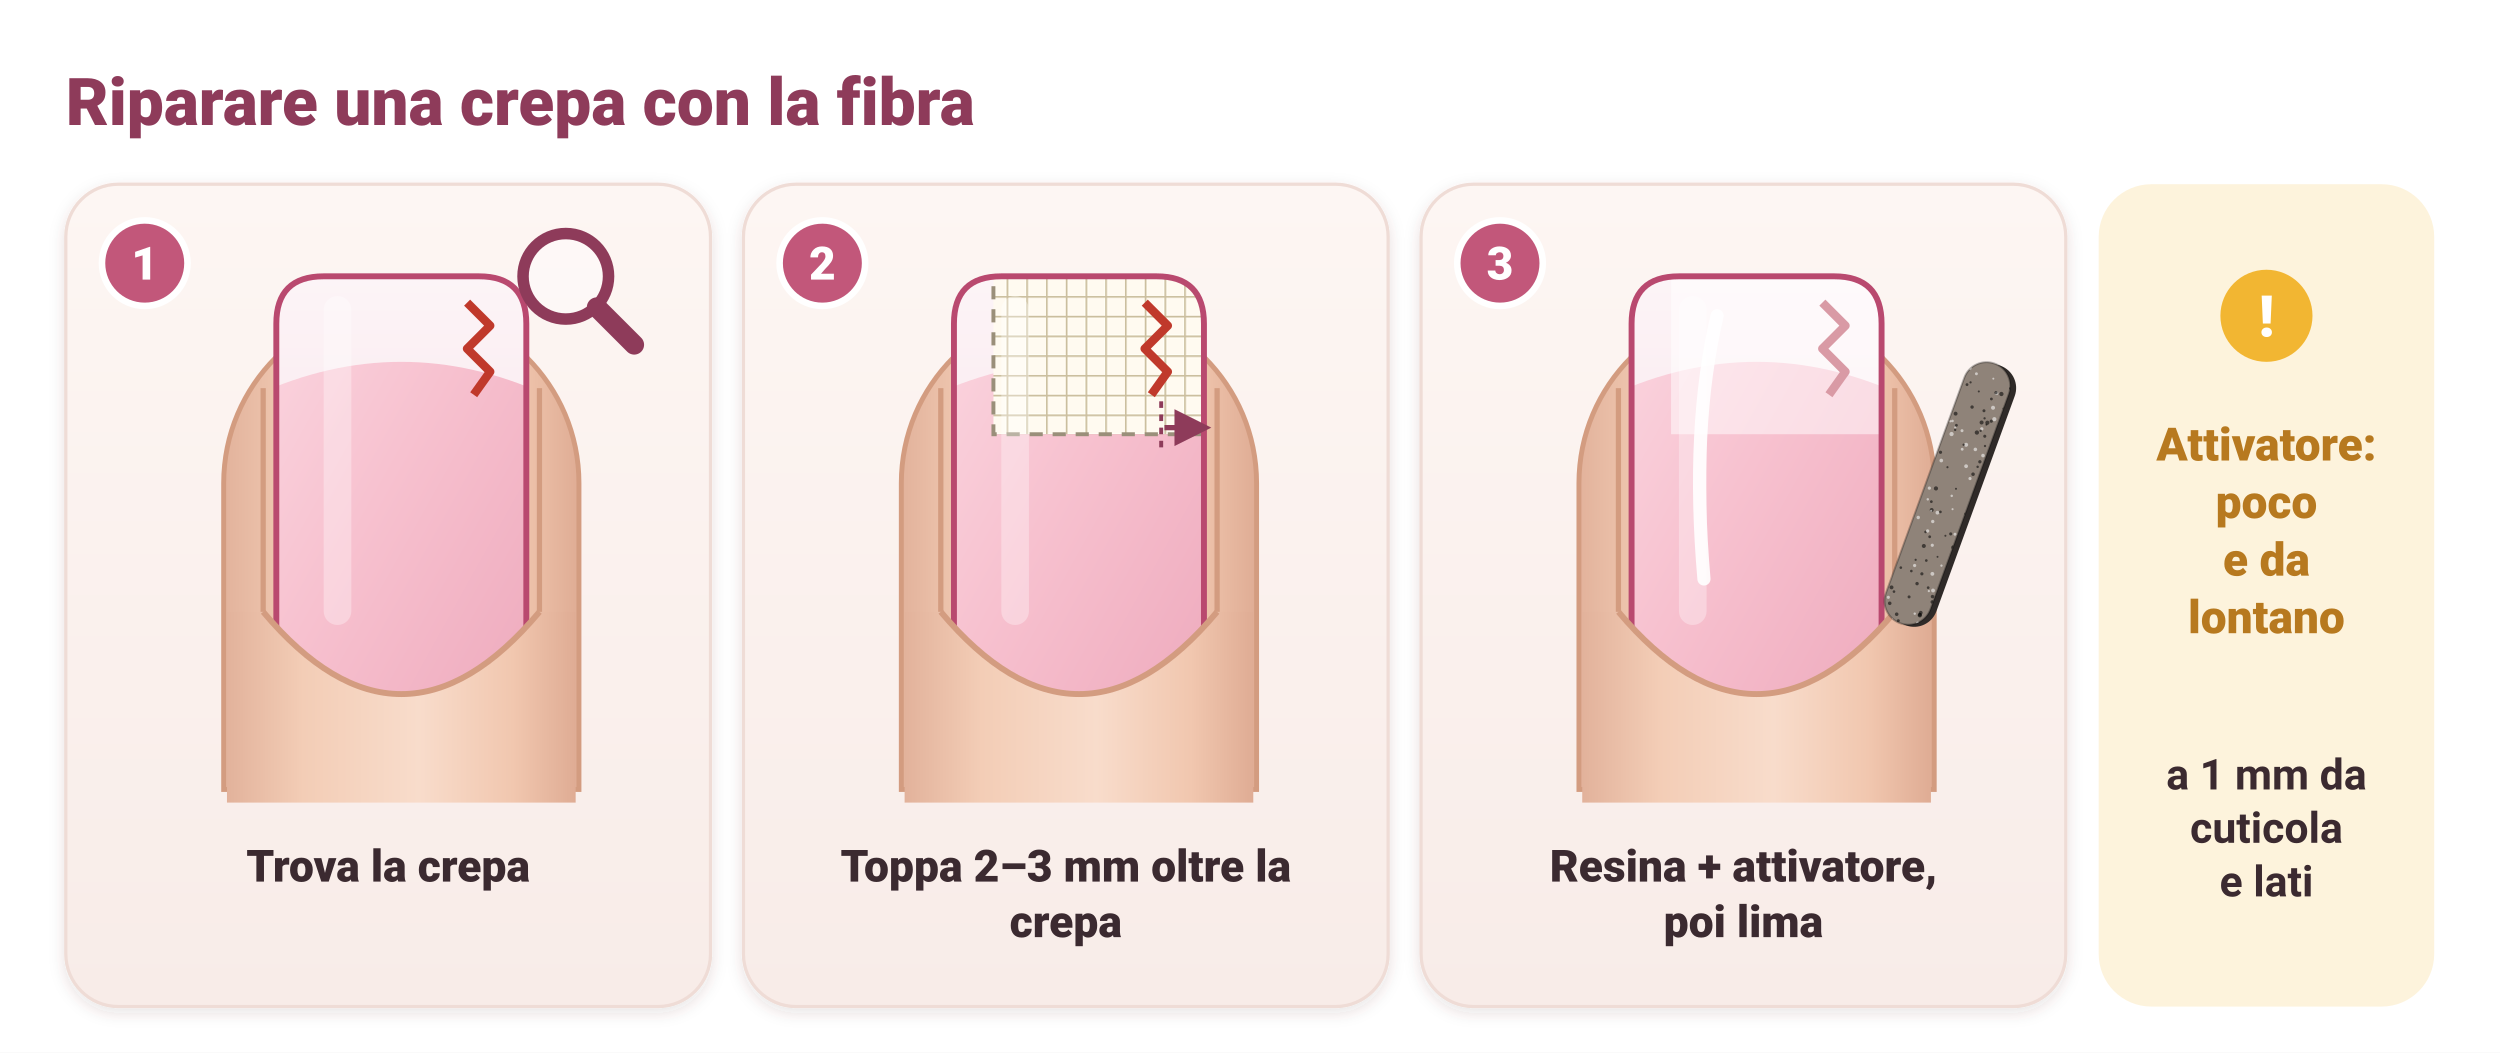
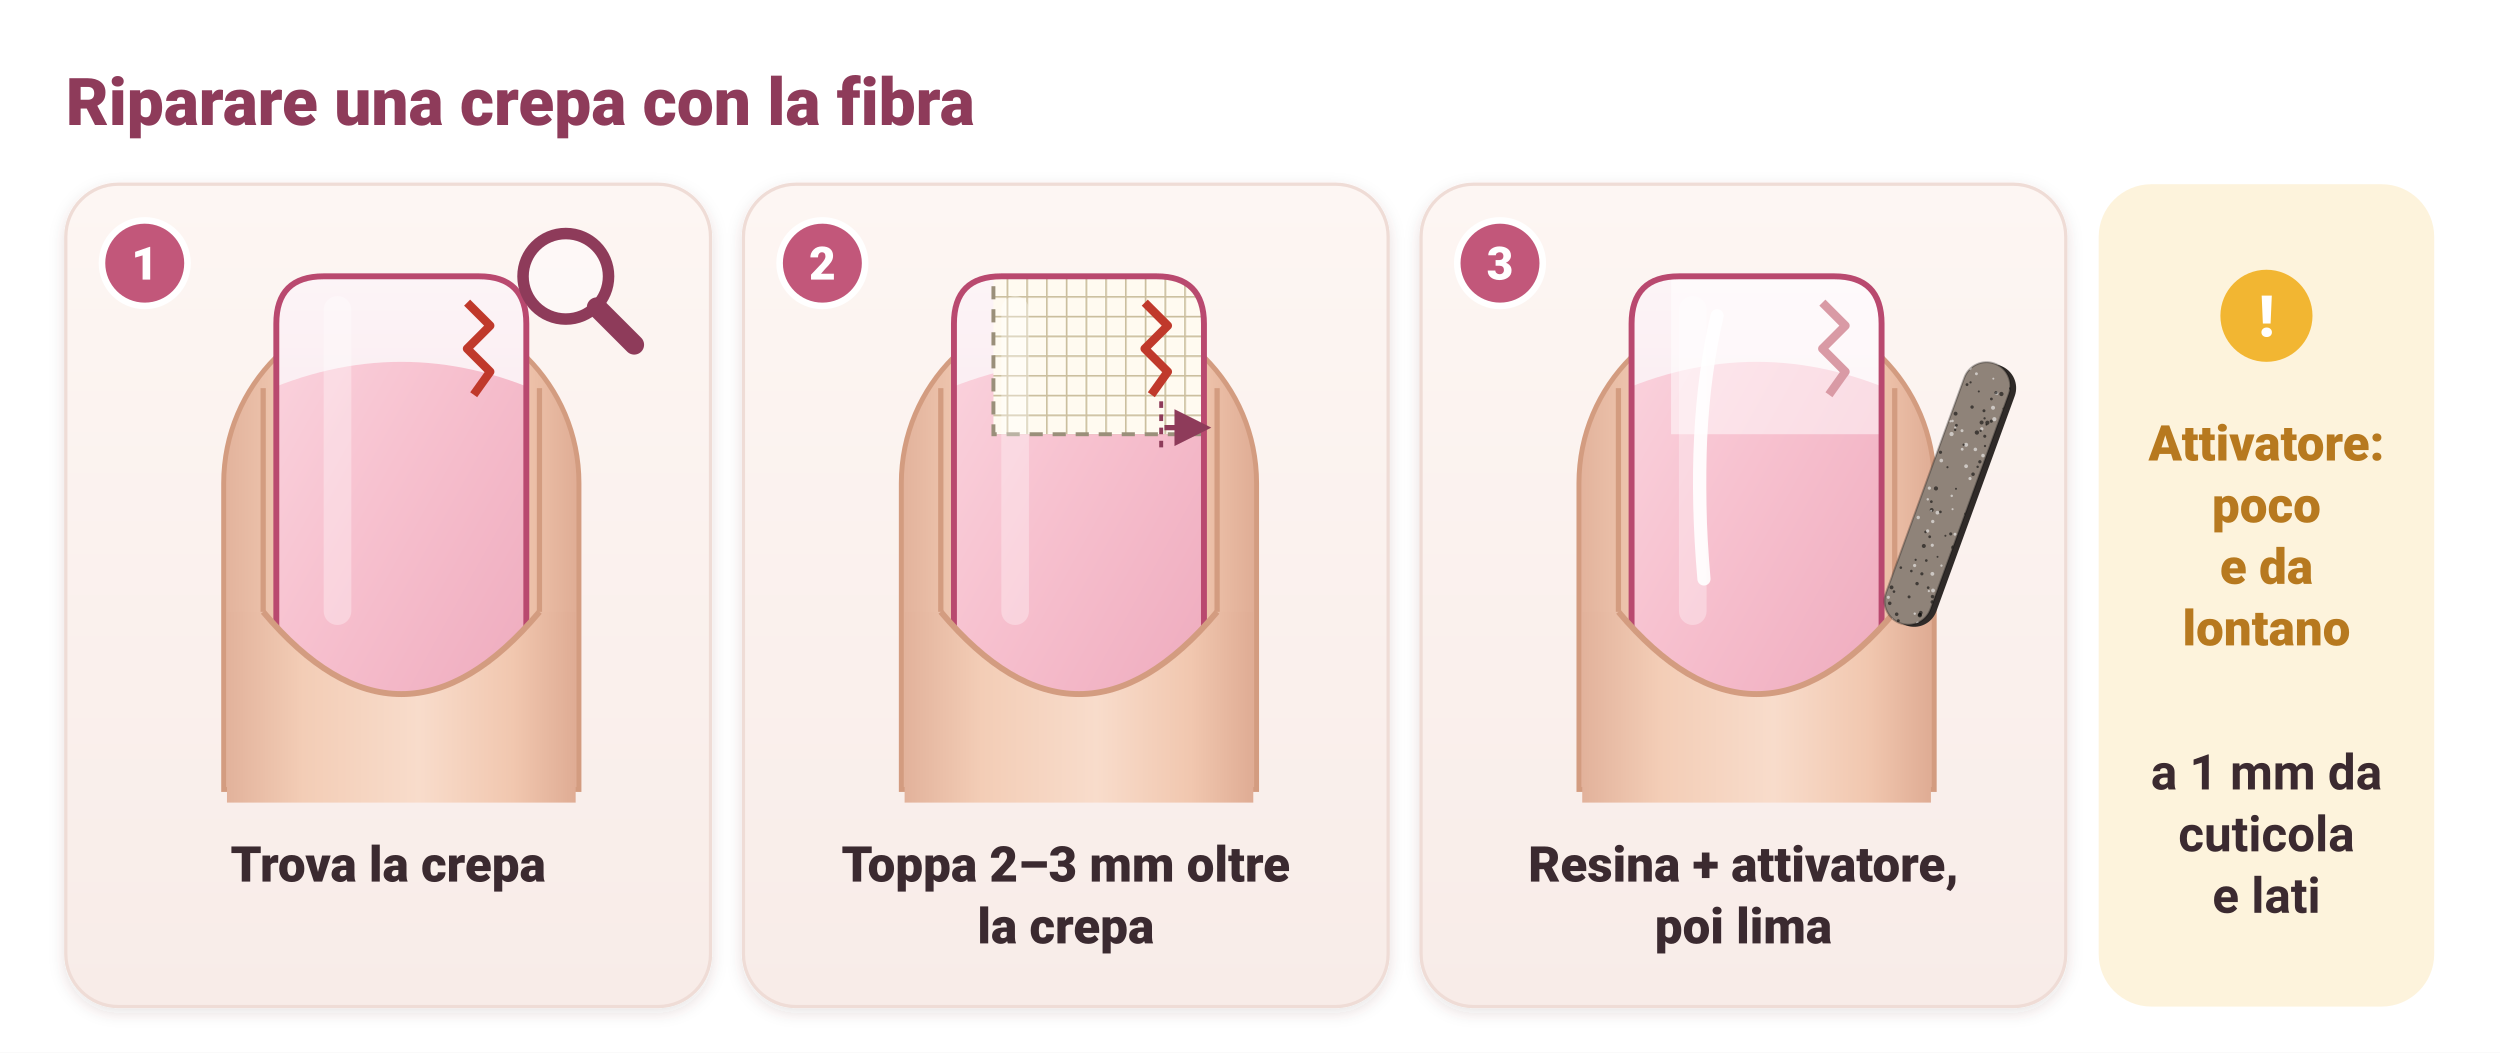
<svg xmlns="http://www.w3.org/2000/svg" viewBox="0 0 760 320" width="760" height="320" font-family="system-ui, -apple-system, 'Segoe UI', Roboto, Arial, sans-serif" role="img">
  <rect width="100%" height="100%" fill="#ffffff" />
  <defs>
    <linearGradient id="nxSkin" x1="0" y1="0" x2="1" y2="0">
      <stop offset="0" stop-color="#e2b29b" />
      <stop offset=".22" stop-color="#f3cdb6" />
      <stop offset=".55" stop-color="#f8dccb" />
      <stop offset=".82" stop-color="#f1c7af" />
      <stop offset="1" stop-color="#dfac94" />
    </linearGradient>
    <linearGradient id="nxNail" x1="0" y1="0" x2="1" y2="1">
      <stop offset="0" stop-color="#fbd6e0" />
      <stop offset=".45" stop-color="#f7c1cf" />
      <stop offset="1" stop-color="#eeaabd" />
    </linearGradient>
    <linearGradient id="nxFree" x1="0" y1="0" x2="0" y2="1">
      <stop offset="0" stop-color="#ffffff" />
      <stop offset="1" stop-color="#fbeef2" />
    </linearGradient>
    <linearGradient id="nxPanel" x1="0" y1="0" x2="0" y2="1">
      <stop offset="0" stop-color="#fdf6f3" />
      <stop offset="1" stop-color="#f8ece8" />
    </linearGradient>
    <filter id="nxSh" x="-5%" y="-5%" width="110%" height="115%">
      <feDropShadow dx="0" dy="1.5" stdDeviation="2.2" flood-color="#5a2a3a" flood-opacity=".13" />
    </filter>
  </defs>
  <defs>
    <marker id="ar" viewBox="0 0 10 10" refX="8" refY="5" markerWidth="7" markerHeight="7" orient="auto-start-reverse">
      <path d="M0,0 L10,5 L0,10 z" fill="#8e3b5a" />
    </marker>
    <marker id="arw" viewBox="0 0 10 10" refX="8" refY="5" markerWidth="7" markerHeight="7" orient="auto-start-reverse">
      <path d="M0,0 L10,5 L0,10 z" fill="#7a6369" />
    </marker>
  </defs>
  <text x="20.0" y="38.0" font-size="20" text-anchor="start" font-weight="800" fill="#8e3b5a">Riparare una crepa con la fibra</text>
  <rect x="20.0" y="56.0" width="196.0" height="250.0" rx="16" fill="url(#nxPanel)" stroke="#efdcd6" stroke-width="1" filter="url(#nxSh)" />
  <circle cx="44.0" cy="80.0" r="13" fill="#c2577a" stroke="#fff" stroke-width="2" />
  <text x="44.0" y="85.0" font-size="14" text-anchor="middle" font-weight="800" fill="#fff">1</text>
  <path d="M68.0,240.0 L68.0,146.9 A54.0,54.0 0 0 1 176.0,146.9 L176.0,240.0 Z" fill="url(#nxSkin)" stroke="#d39c80" stroke-width="1.5" />
  <defs>
-     <clipPath id="c118">
+     <clipPath id="c119">
      <path d="M84.0,220.0 L160.0,220.0 L160.0,110.0 L160.0,98.4 Q160.0,84.0 145.6,84.0 L98.4,84.0 Q84.0,84.0 84.0,98.4 L84.0,110.0 Z" />
    </clipPath>
  </defs>
  <path d="M84.0,220.0 L160.0,220.0 L160.0,110.0 L160.0,98.4 Q160.0,84.0 145.6,84.0 L98.4,84.0 Q84.0,84.0 84.0,98.4 L84.0,110.0 Z" fill="url(#nxNail)" />
-   <path d="M78.0,120.0 Q122.0,100.0 166.0,120.0 L166.0,24.0 L78.0,24.0 Z" fill="url(#nxFree)" clip-path="url(#c118)" />
-   <rect x="98.4" y="90.0" width="8.4" height="100.0" rx="4.2" fill="#fff" opacity=".32" clip-path="url(#c118)" />
+   <path d="M78.0,120.0 Q122.0,100.0 166.0,120.0 L166.0,24.0 L78.0,24.0 Z" fill="url(#nxFree)" clip-path="url(#c119)" />
+   <rect x="98.4" y="90.0" width="8.4" height="100.0" rx="4.2" fill="#fff" opacity=".32" clip-path="url(#c119)" />
  <path d="M84.0,220.0 L160.0,220.0 L160.0,110.0 L160.0,98.4 Q160.0,84.0 145.6,84.0 L98.4,84.0 Q84.0,84.0 84.0,98.4 L84.0,110.0 Z" fill="none" stroke="#b9496f" stroke-width="1.8" />
  <path d="M69.0,186.0 L80.0,186.0 Q122.0,236.0 164.0,186.0 L175.0,186.0 L175.0,244.0 L69.0,244.0 Z" fill="url(#nxSkin)" />
  <path d="M80.0,186.0 Q122.0,236.0 164.0,186.0" fill="none" stroke="#d39c80" stroke-width="1.8" />
  <path d="M80.0,186.0 L80.0,118.0" stroke="#d39c80" stroke-width="1.6" />
  <path d="M164.0,186.0 L164.0,118.0" stroke="#d39c80" stroke-width="1.6" />
  <path d="M142.0,92.0 l7,7 l-7,7 l7,7 l-5,7" fill="none" stroke="#c0392b" stroke-width="2.6" stroke-linejoin="round" />
  <circle cx="172.0" cy="84.0" r="13.0" fill="#ffffff" fill-opacity=".35" stroke="#8e3b5a" stroke-width="3.5" />
  <line x1="181.4" y1="93.4" x2="192.8" y2="104.8" stroke="#8e3b5a" stroke-width="6" stroke-linecap="round" />
-   <text x="118.0" y="268.0" font-size="13.5" text-anchor="middle" font-weight="800" fill="#3b2a30">Trova la crepa</text>
+   <text x="118.0" y="268.0" font-size="15" text-anchor="middle" font-weight="800" fill="#3b2a30">Trova la crepa</text>
  <rect x="226.0" y="56.0" width="196.0" height="250.0" rx="16" fill="url(#nxPanel)" stroke="#efdcd6" stroke-width="1" filter="url(#nxSh)" />
  <circle cx="250.0" cy="80.0" r="13" fill="#c2577a" stroke="#fff" stroke-width="2" />
  <text x="250.0" y="85.0" font-size="14" text-anchor="middle" font-weight="800" fill="#fff">2</text>
  <path d="M274.0,240.0 L274.0,146.9 A54.0,54.0 0 0 1 382.0,146.9 L382.0,240.0 Z" fill="url(#nxSkin)" stroke="#d39c80" stroke-width="1.5" />
  <defs>
-     <clipPath id="c119">
+     <clipPath id="c120">
      <path d="M290.0,220.0 L366.0,220.0 L366.0,110.0 L366.0,98.4 Q366.0,84.0 351.6,84.0 L304.4,84.0 Q290.0,84.0 290.0,98.4 L290.0,110.0 Z" />
    </clipPath>
  </defs>
  <path d="M290.0,220.0 L366.0,220.0 L366.0,110.0 L366.0,98.4 Q366.0,84.0 351.6,84.0 L304.4,84.0 Q290.0,84.0 290.0,98.4 L290.0,110.0 Z" fill="url(#nxNail)" />
-   <path d="M284.0,120.0 Q328.0,100.0 372.0,120.0 L372.0,24.0 L284.0,24.0 Z" fill="url(#nxFree)" clip-path="url(#c119)" />
-   <g clip-path="url(#c119)">
+   <path d="M284.0,120.0 Q328.0,100.0 372.0,120.0 L372.0,24.0 L284.0,24.0 Z" fill="url(#nxFree)" clip-path="url(#c120)" />
+   <g clip-path="url(#c120)">
    <rect x="302.0" y="70" width="64" height="62" fill="url(#mesh)" stroke="#9a8f7a" stroke-width="1.2" stroke-dasharray="4 3" />
  </g>
-   <rect x="304.4" y="90.0" width="8.4" height="100.0" rx="4.2" fill="#fff" opacity=".32" clip-path="url(#c119)" />
+   <rect x="304.4" y="90.0" width="8.4" height="100.0" rx="4.2" fill="#fff" opacity=".32" clip-path="url(#c120)" />
  <path d="M290.0,220.0 L366.0,220.0 L366.0,110.0 L366.0,98.4 Q366.0,84.0 351.6,84.0 L304.4,84.0 Q290.0,84.0 290.0,98.4 L290.0,110.0 Z" fill="none" stroke="#b9496f" stroke-width="1.8" />
  <path d="M275.0,186.0 L286.0,186.0 Q328.0,236.0 370.0,186.0 L381.0,186.0 L381.0,244.0 L275.0,244.0 Z" fill="url(#nxSkin)" />
  <path d="M286.0,186.0 Q328.0,236.0 370.0,186.0" fill="none" stroke="#d39c80" stroke-width="1.8" />
  <path d="M286.0,186.0 L286.0,118.0" stroke="#d39c80" stroke-width="1.6" />
  <path d="M370.0,186.0 L370.0,118.0" stroke="#d39c80" stroke-width="1.6" />
  <path d="M348.0,92.0 l7,7 l-7,7 l7,7 l-5,7" fill="none" stroke="#c0392b" stroke-width="2.6" stroke-linejoin="round" />
  <defs>
-     <marker id="mk120" viewBox="0 0 10 10" refX="8" refY="5" markerWidth="7" markerHeight="7" orient="auto-start-reverse">
+     <marker id="mk121" viewBox="0 0 10 10" refX="8" refY="5" markerWidth="7" markerHeight="7" orient="auto-start-reverse">
      <path d="M0,0 L10,5 L0,10 z" fill="#8e3b5a" />
    </marker>
  </defs>
-   <line x1="354.0" y1="130.0" x2="366.0" y2="130.0" stroke="#8e3b5a" stroke-width="1.6" marker-end="url(#mk120)" />
+   <line x1="354.0" y1="130.0" x2="366.0" y2="130.0" stroke="#8e3b5a" stroke-width="1.6" marker-end="url(#mk121)" />
  <line x1="353.0" y1="122.0" x2="353.0" y2="136.0" stroke="#8e3b5a" stroke-width="1.2" stroke-dasharray="2 2" />
-   <text x="324.0" y="268.0" font-size="13.5" text-anchor="middle" font-weight="800" fill="#3b2a30">Toppa 2–3 mm oltre la</text>
-   <text x="324.0" y="284.9" font-size="13.5" text-anchor="middle" font-weight="800" fill="#3b2a30">crepa</text>
+   <text x="324.0" y="268.0" font-size="15" text-anchor="middle" font-weight="800" fill="#3b2a30">Toppa 2–3 mm oltre</text>
+   <text x="324.0" y="286.8" font-size="15" text-anchor="middle" font-weight="800" fill="#3b2a30">la crepa</text>
  <rect x="432.0" y="56.0" width="196.0" height="250.0" rx="16" fill="url(#nxPanel)" stroke="#efdcd6" stroke-width="1" filter="url(#nxSh)" />
  <circle cx="456.0" cy="80.0" r="13" fill="#c2577a" stroke="#fff" stroke-width="2" />
  <text x="456.0" y="85.0" font-size="14" text-anchor="middle" font-weight="800" fill="#fff">3</text>
  <path d="M480.0,240.0 L480.0,146.9 A54.0,54.0 0 0 1 588.0,146.9 L588.0,240.0 Z" fill="url(#nxSkin)" stroke="#d39c80" stroke-width="1.5" />
  <defs>
-     <clipPath id="c121">
+     <clipPath id="c122">
      <path d="M496.0,220.0 L572.0,220.0 L572.0,110.0 L572.0,98.4 Q572.0,84.0 557.6,84.0 L510.4,84.0 Q496.0,84.0 496.0,98.4 L496.0,110.0 Z" />
    </clipPath>
  </defs>
  <path d="M496.0,220.0 L572.0,220.0 L572.0,110.0 L572.0,98.4 Q572.0,84.0 557.6,84.0 L510.4,84.0 Q496.0,84.0 496.0,98.4 L496.0,110.0 Z" fill="url(#nxNail)" />
-   <path d="M490.0,120.0 Q534.0,100.0 578.0,120.0 L578.0,24.0 L490.0,24.0 Z" fill="url(#nxFree)" clip-path="url(#c121)" />
-   <g clip-path="url(#c121)">
+   <path d="M490.0,120.0 Q534.0,100.0 578.0,120.0 L578.0,24.0 L490.0,24.0 Z" fill="url(#nxFree)" clip-path="url(#c122)" />
+   <g clip-path="url(#c122)">
    <rect x="508.0" y="70" width="64" height="62" fill="#ffffff" opacity=".5" />
  </g>
-   <rect x="510.4" y="90.0" width="8.4" height="100.0" rx="4.2" fill="#fff" opacity=".32" clip-path="url(#c121)" />
+   <rect x="510.4" y="90.0" width="8.4" height="100.0" rx="4.2" fill="#fff" opacity=".32" clip-path="url(#c122)" />
  <path d="M496.0,220.0 L572.0,220.0 L572.0,110.0 L572.0,98.4 Q572.0,84.0 557.6,84.0 L510.4,84.0 Q496.0,84.0 496.0,98.4 L496.0,110.0 Z" fill="none" stroke="#b9496f" stroke-width="1.8" />
  <path d="M481.0,186.0 L492.0,186.0 Q534.0,236.0 576.0,186.0 L587.0,186.0 L587.0,244.0 L481.0,244.0 Z" fill="url(#nxSkin)" />
  <path d="M492.0,186.0 Q534.0,236.0 576.0,186.0" fill="none" stroke="#d39c80" stroke-width="1.8" />
  <path d="M492.0,186.0 L492.0,118.0" stroke="#d39c80" stroke-width="1.6" />
  <path d="M576.0,186.0 L576.0,118.0" stroke="#d39c80" stroke-width="1.6" />
  <path d="M554.0,92.0 l7,7 l-7,7 l7,7 l-5,7" fill="none" stroke="#d99aa5" stroke-width="2.6" stroke-linejoin="round" />
  <path d="M518.0,176.0 Q514.0,130.0 522.0,96.0" stroke="#fff" stroke-width="4" fill="none" stroke-linecap="round" opacity=".9" />
  <g transform="translate(592.0,150.0) rotate(-70.0) scale(0.600)">
    <defs>
-       <clipPath id="fl122">
+       <clipPath id="fl123">
        <path d="M-58,-12 L58,-12 A12,12 0 0 1 58,12 L-58,12 A12,12 0 0 1 -58,-12 Z" />
      </clipPath>
    </defs>
    <path d="M-58,-12 L58,-12 A12,12 0 0 1 58,12 L-58,12 A12,12 0 0 1 -58,-12 Z" transform="translate(0,3.2)" fill="#2f2a28" />
    <path d="M-58,-12 L58,-12 A12,12 0 0 1 58,12 L-58,12 A12,12 0 0 1 -58,-12 Z" fill="#8f8379" stroke="rgba(0,0,0,.28)" stroke-width="1" />
-     <g clip-path="url(#fl122)">
+     <g clip-path="url(#fl123)">
      <circle cx="-48.2" cy="1.2" r="0.88" fill="#000" opacity=".55" />
      <circle cx="-40.9" cy="6.8" r="0.98" fill="#fff" opacity=".55" />
      <circle cx="0.7" cy="-23.3" r="0.50" fill="#000" opacity=".55" />
      <circle cx="12.3" cy="-32.3" r="0.98" fill="#000" opacity=".55" />
      <circle cx="-38.5" cy="-33.7" r="1.10" fill="#fff" opacity=".55" />
      <circle cx="54.0" cy="-2.7" r="0.52" fill="#000" opacity=".55" />
      <circle cx="-0.4" cy="-29.7" r="1.07" fill="#000" opacity=".55" />
      <circle cx="-49.7" cy="8.1" r="0.57" fill="#fff" opacity=".55" />
      <circle cx="-6.7" cy="-6.2" r="0.71" fill="#000" opacity=".55" />
      <circle cx="-45.1" cy="-34.0" r="1.02" fill="#000" opacity=".55" />
      <circle cx="40.4" cy="-24.7" r="1.08" fill="#fff" opacity=".55" />
      <circle cx="36.7" cy="5.2" r="0.85" fill="#fff" opacity=".55" />
      <circle cx="-54.4" cy="-10.3" r="1.00" fill="#000" opacity=".55" />
      <circle cx="60.9" cy="11.9" r="0.75" fill="#000" opacity=".55" />
      <circle cx="-7.0" cy="-15.2" r="1.10" fill="#000" opacity=".55" />
      <circle cx="-68.1" cy="-31.0" r="0.93" fill="#fff" opacity=".55" />
      <circle cx="-0.6" cy="-9.5" r="0.83" fill="#fff" opacity=".55" />
      <circle cx="-40.0" cy="-3.1" r="0.83" fill="#fff" opacity=".55" />
      <circle cx="-46.0" cy="-26.8" r="0.71" fill="#fff" opacity=".55" />
      <circle cx="-22.1" cy="-3.7" r="0.68" fill="#000" opacity=".55" />
      <circle cx="-62.5" cy="7.9" r="0.97" fill="#000" opacity=".55" />
      <circle cx="26.4" cy="0.5" r="1.04" fill="#fff" opacity=".55" />
      <circle cx="-13.4" cy="17.4" r="1.08" fill="#fff" opacity=".55" />
      <circle cx="55.2" cy="-9.5" r="0.73" fill="#000" opacity=".55" />
      <circle cx="54.2" cy="-27.2" r="0.54" fill="#fff" opacity=".55" />
      <circle cx="39.4" cy="-9.9" r="1.00" fill="#000" opacity=".55" />
      <circle cx="-34.9" cy="-20.3" r="0.75" fill="#000" opacity=".55" />
      <circle cx="-62.0" cy="-17.7" r="1.04" fill="#fff" opacity=".55" />
      <circle cx="35.4" cy="-10.1" r="0.65" fill="#fff" opacity=".55" />
      <circle cx="3.7" cy="3.3" r="0.52" fill="#000" opacity=".55" />
      <circle cx="48.7" cy="6.9" r="1.03" fill="#fff" opacity=".55" />
      <circle cx="-10.6" cy="-4.6" r="1.01" fill="#000" opacity=".55" />
      <circle cx="4.9" cy="-21.1" r="0.96" fill="#000" opacity=".55" />
      <circle cx="26.7" cy="15.5" r="0.51" fill="#fff" opacity=".55" />
      <circle cx="20.7" cy="10.0" r="0.85" fill="#000" opacity=".55" />
      <circle cx="-13.6" cy="15.8" r="1.04" fill="#000" opacity=".55" />
      <circle cx="-58.3" cy="-30.9" r="0.52" fill="#000" opacity=".55" />
      <circle cx="-51.7" cy="10.8" r="0.89" fill="#000" opacity=".55" />
      <circle cx="5.6" cy="-18.5" r="0.80" fill="#000" opacity=".55" />
      <circle cx="-48.1" cy="-26.1" r="0.73" fill="#fff" opacity=".55" />
      <circle cx="7.2" cy="-33.5" r="0.93" fill="#fff" opacity=".55" />
      <circle cx="39.5" cy="6.7" r="0.50" fill="#000" opacity=".55" />
      <circle cx="-62.9" cy="5.3" r="0.61" fill="#fff" opacity=".55" />
      <circle cx="-35.6" cy="1.6" r="0.69" fill="#000" opacity=".55" />
      <circle cx="-16.0" cy="-19.3" r="1.04" fill="#000" opacity=".55" />
      <circle cx="0.4" cy="-6.3" r="1.07" fill="#000" opacity=".55" />
      <circle cx="14.6" cy="-8.6" r="0.94" fill="#fff" opacity=".55" />
      <circle cx="-27.3" cy="1.8" r="0.82" fill="#fff" opacity=".55" />
      <circle cx="-62.8" cy="8.0" r="1.09" fill="#000" opacity=".55" />
      <circle cx="-26.2" cy="17.6" r="0.56" fill="#000" opacity=".55" />
      <circle cx="-61.4" cy="8.0" r="0.96" fill="#000" opacity=".55" />
      <circle cx="17.5" cy="-34.9" r="0.89" fill="#000" opacity=".55" />
      <circle cx="2.5" cy="-15.0" r="0.74" fill="#000" opacity=".55" />
      <circle cx="-65.0" cy="-12.6" r="0.65" fill="#fff" opacity=".55" />
      <circle cx="45.7" cy="3.1" r="0.77" fill="#000" opacity=".55" />
      <circle cx="-16.5" cy="-9.7" r="0.88" fill="#fff" opacity=".55" />
      <circle cx="-59.7" cy="-10.1" r="0.80" fill="#fff" opacity=".55" />
      <circle cx="56.2" cy="6.1" r="0.88" fill="#fff" opacity=".55" />
      <circle cx="24.2" cy="10.4" r="0.92" fill="#fff" opacity=".55" />
      <circle cx="-36.7" cy="13.5" r="0.73" fill="#fff" opacity=".55" />
      <circle cx="46.8" cy="16.0" r="1.09" fill="#000" opacity=".55" />
      <circle cx="-27.0" cy="-19.2" r="0.73" fill="#000" opacity=".55" />
      <circle cx="7.7" cy="-31.7" r="0.68" fill="#fff" opacity=".55" />
      <circle cx="34.9" cy="-11.0" r="0.56" fill="#fff" opacity=".55" />
      <circle cx="29.4" cy="-24.9" r="0.70" fill="#fff" opacity=".55" />
      <circle cx="26.2" cy="-21.9" r="1.07" fill="#000" opacity=".55" />
      <circle cx="-35.4" cy="9.7" r="0.59" fill="#fff" opacity=".55" />
      <circle cx="-43.2" cy="-3.7" r="0.67" fill="#000" opacity=".55" />
      <circle cx="63.5" cy="-10.8" r="0.76" fill="#fff" opacity=".55" />
      <circle cx="-31.6" cy="-26.6" r="0.73" fill="#000" opacity=".55" />
      <circle cx="-44.9" cy="15.9" r="0.52" fill="#fff" opacity=".55" />
      <circle cx="62.6" cy="2.0" r="0.51" fill="#fff" opacity=".55" />
      <circle cx="-66.3" cy="-3.2" r="0.92" fill="#000" opacity=".55" />
      <circle cx="-70.9" cy="-6.6" r="0.56" fill="#000" opacity=".55" />
      <circle cx="-6.6" cy="12.3" r="0.72" fill="#000" opacity=".55" />
      <circle cx="42.0" cy="8.4" r="0.82" fill="#000" opacity=".55" />
      <circle cx="-45.0" cy="-14.2" r="0.83" fill="#000" opacity=".55" />
      <circle cx="43.5" cy="9.5" r="1.06" fill="#fff" opacity=".55" />
      <circle cx="-69.5" cy="-4.6" r="0.55" fill="#fff" opacity=".55" />
      <circle cx="35.6" cy="5.0" r="0.61" fill="#000" opacity=".55" />
      <circle cx="45.4" cy="-3.2" r="0.87" fill="#000" opacity=".55" />
      <circle cx="43.2" cy="-17.7" r="0.66" fill="#000" opacity=".55" />
      <circle cx="-29.1" cy="-2.1" r="1.03" fill="#000" opacity=".55" />
      <circle cx="-62.3" cy="-8.4" r="0.91" fill="#000" opacity=".55" />
      <circle cx="-33.1" cy="-32.8" r="0.52" fill="#000" opacity=".55" />
      <circle cx="26.0" cy="-0.7" r="0.59" fill="#000" opacity=".55" />
      <circle cx="62.0" cy="-6.9" r="0.75" fill="#fff" opacity=".55" />
      <circle cx="32.8" cy="-7.7" r="0.55" fill="#fff" opacity=".55" />
      <circle cx="-41.2" cy="-33.8" r="0.71" fill="#fff" opacity=".55" />
      <circle cx="18.5" cy="-26.6" r="0.93" fill="#000" opacity=".55" />
      <circle cx="-48.7" cy="10.0" r="0.98" fill="#fff" opacity=".55" />
      <circle cx="25.8" cy="-24.3" r="0.97" fill="#fff" opacity=".55" />
      <circle cx="4.8" cy="13.1" r="1.08" fill="#000" opacity=".55" />
      <circle cx="63.6" cy="14.6" r="0.98" fill="#000" opacity=".55" />
      <circle cx="-21.3" cy="-2.9" r="0.86" fill="#fff" opacity=".55" />
      <circle cx="21.1" cy="-27.3" r="1.06" fill="#fff" opacity=".55" />
      <circle cx="55.0" cy="-24.8" r="1.10" fill="#fff" opacity=".55" />
      <circle cx="39.7" cy="4.0" r="1.03" fill="#000" opacity=".55" />
      <circle cx="-60.1" cy="-14.1" r="0.61" fill="#fff" opacity=".55" />
      <circle cx="45.4" cy="-16.4" r="0.58" fill="#000" opacity=".55" />
      <circle cx="-11.1" cy="-4.7" r="0.52" fill="#fff" opacity=".55" />
      <circle cx="-41.6" cy="-30.2" r="1.06" fill="#fff" opacity=".55" />
      <circle cx="56.9" cy="-8.2" r="0.57" fill="#000" opacity=".55" />
      <circle cx="-10.9" cy="-1.4" r="0.96" fill="#fff" opacity=".55" />
      <circle cx="21.7" cy="-22.3" r="0.76" fill="#000" opacity=".55" />
      <circle cx="-1.5" cy="-21.7" r="0.82" fill="#000" opacity=".55" />
      <circle cx="-66.9" cy="8.4" r="0.85" fill="#fff" opacity=".55" />
      <circle cx="34.1" cy="3.5" r="1.10" fill="#000" opacity=".55" />
      <circle cx="-15.3" cy="-35.8" r="0.90" fill="#fff" opacity=".55" />
      <circle cx="11.0" cy="17.9" r="0.62" fill="#000" opacity=".55" />
      <circle cx="33.7" cy="7.9" r="0.79" fill="#000" opacity=".55" />
      <circle cx="-18.7" cy="8.6" r="0.80" fill="#000" opacity=".55" />
      <circle cx="-15.9" cy="-2.1" r="0.86" fill="#fff" opacity=".55" />
      <circle cx="52.6" cy="4.6" r="0.72" fill="#000" opacity=".55" />
      <circle cx="40.6" cy="6.8" r="1.06" fill="#000" opacity=".55" />
      <circle cx="50.1" cy="12.1" r="0.55" fill="#000" opacity=".55" />
      <circle cx="19.2" cy="-28.1" r="1.00" fill="#000" opacity=".55" />
      <circle cx="26.3" cy="-20.0" r="0.63" fill="#000" opacity=".55" />
      <circle cx="-0.4" cy="2.5" r="0.63" fill="#fff" opacity=".55" />
      <circle cx="-23.7" cy="-0.9" r="0.72" fill="#000" opacity=".55" />
      <circle cx="-51.7" cy="-32.9" r="0.92" fill="#000" opacity=".55" />
      <circle cx="-54.3" cy="11.6" r="0.89" fill="#000" opacity=".55" />
      <circle cx="32.4" cy="-3.9" r="0.77" fill="#fff" opacity=".55" />
      <circle cx="66.6" cy="-15.8" r="0.88" fill="#fff" opacity=".55" />
      <circle cx="-19.3" cy="-17.3" r="0.95" fill="#fff" opacity=".55" />
      <circle cx="-6.2" cy="-8.3" r="0.63" fill="#fff" opacity=".55" />
      <circle cx="-69.1" cy="-1.3" r="0.77" fill="#000" opacity=".55" />
      <circle cx="12.5" cy="-4.5" r="0.55" fill="#000" opacity=".55" />
      <circle cx="-48.2" cy="7.2" r="0.70" fill="#000" opacity=".55" />
      <circle cx="-41.0" cy="-33.4" r="0.61" fill="#000" opacity=".55" />
      <circle cx="17.9" cy="9.8" r="0.63" fill="#000" opacity=".55" />
      <circle cx="5.0" cy="-29.8" r="0.74" fill="#fff" opacity=".55" />
      <circle cx="-42.7" cy="1.8" r="0.82" fill="#000" opacity=".55" />
      <circle cx="-37.1" cy="-3.6" r="0.56" fill="#000" opacity=".55" />
      <circle cx="11.0" cy="8.2" r="0.81" fill="#fff" opacity=".55" />
      <circle cx="-70.7" cy="-19.7" r="0.69" fill="#fff" opacity=".55" />
      <circle cx="-20.5" cy="6.4" r="0.52" fill="#000" opacity=".55" />
      <circle cx="56.4" cy="5.7" r="0.85" fill="#000" opacity=".55" />
      <circle cx="61.4" cy="-31.7" r="1.08" fill="#fff" opacity=".55" />
      <circle cx="31.6" cy="-7.3" r="0.60" fill="#000" opacity=".55" />
      <circle cx="23.6" cy="-0.6" r="0.73" fill="#fff" opacity=".55" />
      <circle cx="-64.3" cy="-20.5" r="0.55" fill="#000" opacity=".55" />
      <circle cx="42.2" cy="4.7" r="0.59" fill="#000" opacity=".55" />
      <circle cx="-55.9" cy="-0.3" r="0.77" fill="#000" opacity=".55" />
      <circle cx="-18.1" cy="10.7" r="0.76" fill="#fff" opacity=".55" />
      <circle cx="18.4" cy="-10.4" r="0.83" fill="#000" opacity=".55" />
      <circle cx="-43.4" cy="-9.3" r="0.68" fill="#000" opacity=".55" />
      <circle cx="-45.1" cy="13.3" r="0.76" fill="#000" opacity=".55" />
      <circle cx="-67.4" cy="-24.4" r="1.02" fill="#000" opacity=".55" />
      <circle cx="24.1" cy="-23.6" r="0.89" fill="#000" opacity=".55" />
      <circle cx="34.0" cy="-7.5" r="0.73" fill="#000" opacity=".55" />
      <circle cx="13.6" cy="8.9" r="0.91" fill="#000" opacity=".55" />
      <circle cx="-24.7" cy="12.1" r="1.01" fill="#000" opacity=".55" />
      <circle cx="25.8" cy="5.7" r="0.91" fill="#fff" opacity=".55" />
      <circle cx="54.6" cy="-22.7" r="1.10" fill="#000" opacity=".55" />
      <circle cx="-17.3" cy="16.7" r="0.60" fill="#000" opacity=".55" />
      <circle cx="18.1" cy="-21.3" r="0.66" fill="#fff" opacity=".55" />
      <circle cx="16.2" cy="4.2" r="0.97" fill="#fff" opacity=".55" />
      <circle cx="56.7" cy="8.5" r="1.09" fill="#000" opacity=".55" />
      <circle cx="29.0" cy="-8.3" r="1.08" fill="#fff" opacity=".55" />
      <circle cx="-10.0" cy="-0.1" r="0.68" fill="#000" opacity=".55" />
      <circle cx="-16.4" cy="-28.6" r="0.50" fill="#000" opacity=".55" />
      <circle cx="-6.6" cy="5.2" r="0.53" fill="#fff" opacity=".55" />
      <circle cx="-56.0" cy="-8.4" r="0.68" fill="#000" opacity=".55" />
      <circle cx="30.5" cy="-13.7" r="0.74" fill="#fff" opacity=".55" />
      <circle cx="-55.3" cy="-17.2" r="0.92" fill="#fff" opacity=".55" />
      <circle cx="69.0" cy="-22.1" r="0.88" fill="#000" opacity=".55" />
      <circle cx="29.1" cy="9.7" r="0.58" fill="#000" opacity=".55" />
      <circle cx="62.8" cy="-17.0" r="0.88" fill="#fff" opacity=".55" />
      <circle cx="-31.9" cy="6.3" r="0.50" fill="#000" opacity=".55" />
      <rect x="-72" y="-40" width="144" height="8" fill="#fff" opacity=".0" />
    </g>
  </g>
-   <text x="530.0" y="268.0" font-size="13.5" text-anchor="middle" font-weight="800" fill="#3b2a30">Resina + attivatore,</text>
-   <text x="530.0" y="284.9" font-size="13.5" text-anchor="middle" font-weight="800" fill="#3b2a30">poi lima</text>
+   <text x="530.0" y="268.0" font-size="15" text-anchor="middle" font-weight="800" fill="#3b2a30">Resina + attivatore,</text>
+   <text x="530.0" y="286.8" font-size="15" text-anchor="middle" font-weight="800" fill="#3b2a30">poi lima</text>
  <defs>
    <pattern id="mesh" width="6" height="6" patternUnits="userSpaceOnUse">
      <rect width="6" height="6" fill="#fffaf0" />
      <path d="M0,0 L6,0 M0,0 L0,6" stroke="#cbbf9f" stroke-width="1" />
    </pattern>
  </defs>
  <rect x="638" y="56" width="102" height="250" rx="16" fill="#fdf3dc" />
  <circle cx="689.0" cy="96.0" r="14" fill="#f2b632" />
  <text x="689.0" y="102.3" font-size="17.5" text-anchor="middle" font-weight="900" fill="#fff">!</text>
-   <text x="689.0" y="140.0" font-size="14" text-anchor="middle" font-weight="800" fill="#b7791f">Attivatore:</text>
-   <text x="689.0" y="157.5" font-size="14" text-anchor="middle" font-weight="800" fill="#b7791f">poco</text>
-   <text x="689.0" y="175.0" font-size="14" text-anchor="middle" font-weight="800" fill="#b7791f">e da</text>
-   <text x="689.0" y="192.5" font-size="14" text-anchor="middle" font-weight="800" fill="#b7791f">lontano</text>
-   <text x="689.0" y="240.0" font-size="13" text-anchor="middle" font-weight="700" fill="#3b2a30">a 1 mm da</text>
-   <text x="689.0" y="256.2" font-size="13" text-anchor="middle" font-weight="700" fill="#3b2a30">cuticola</text>
-   <text x="689.0" y="272.5" font-size="13" text-anchor="middle" font-weight="700" fill="#3b2a30">e lati</text>
+   <text x="689.0" y="140.0" font-size="15" text-anchor="middle" font-weight="800" fill="#b7791f">Attivatore:</text>
+   <text x="689.0" y="158.8" font-size="15" text-anchor="middle" font-weight="800" fill="#b7791f">poco</text>
+   <text x="689.0" y="177.5" font-size="15" text-anchor="middle" font-weight="800" fill="#b7791f">e da</text>
+   <text x="689.0" y="196.2" font-size="15" text-anchor="middle" font-weight="800" fill="#b7791f">lontano</text>
+   <text x="689.0" y="240.0" font-size="15" text-anchor="middle" font-weight="700" fill="#3b2a30">a 1 mm da</text>
+   <text x="689.0" y="258.8" font-size="15" text-anchor="middle" font-weight="700" fill="#3b2a30">cuticola</text>
+   <text x="689.0" y="277.5" font-size="15" text-anchor="middle" font-weight="700" fill="#3b2a30">e lati</text>
</svg>
